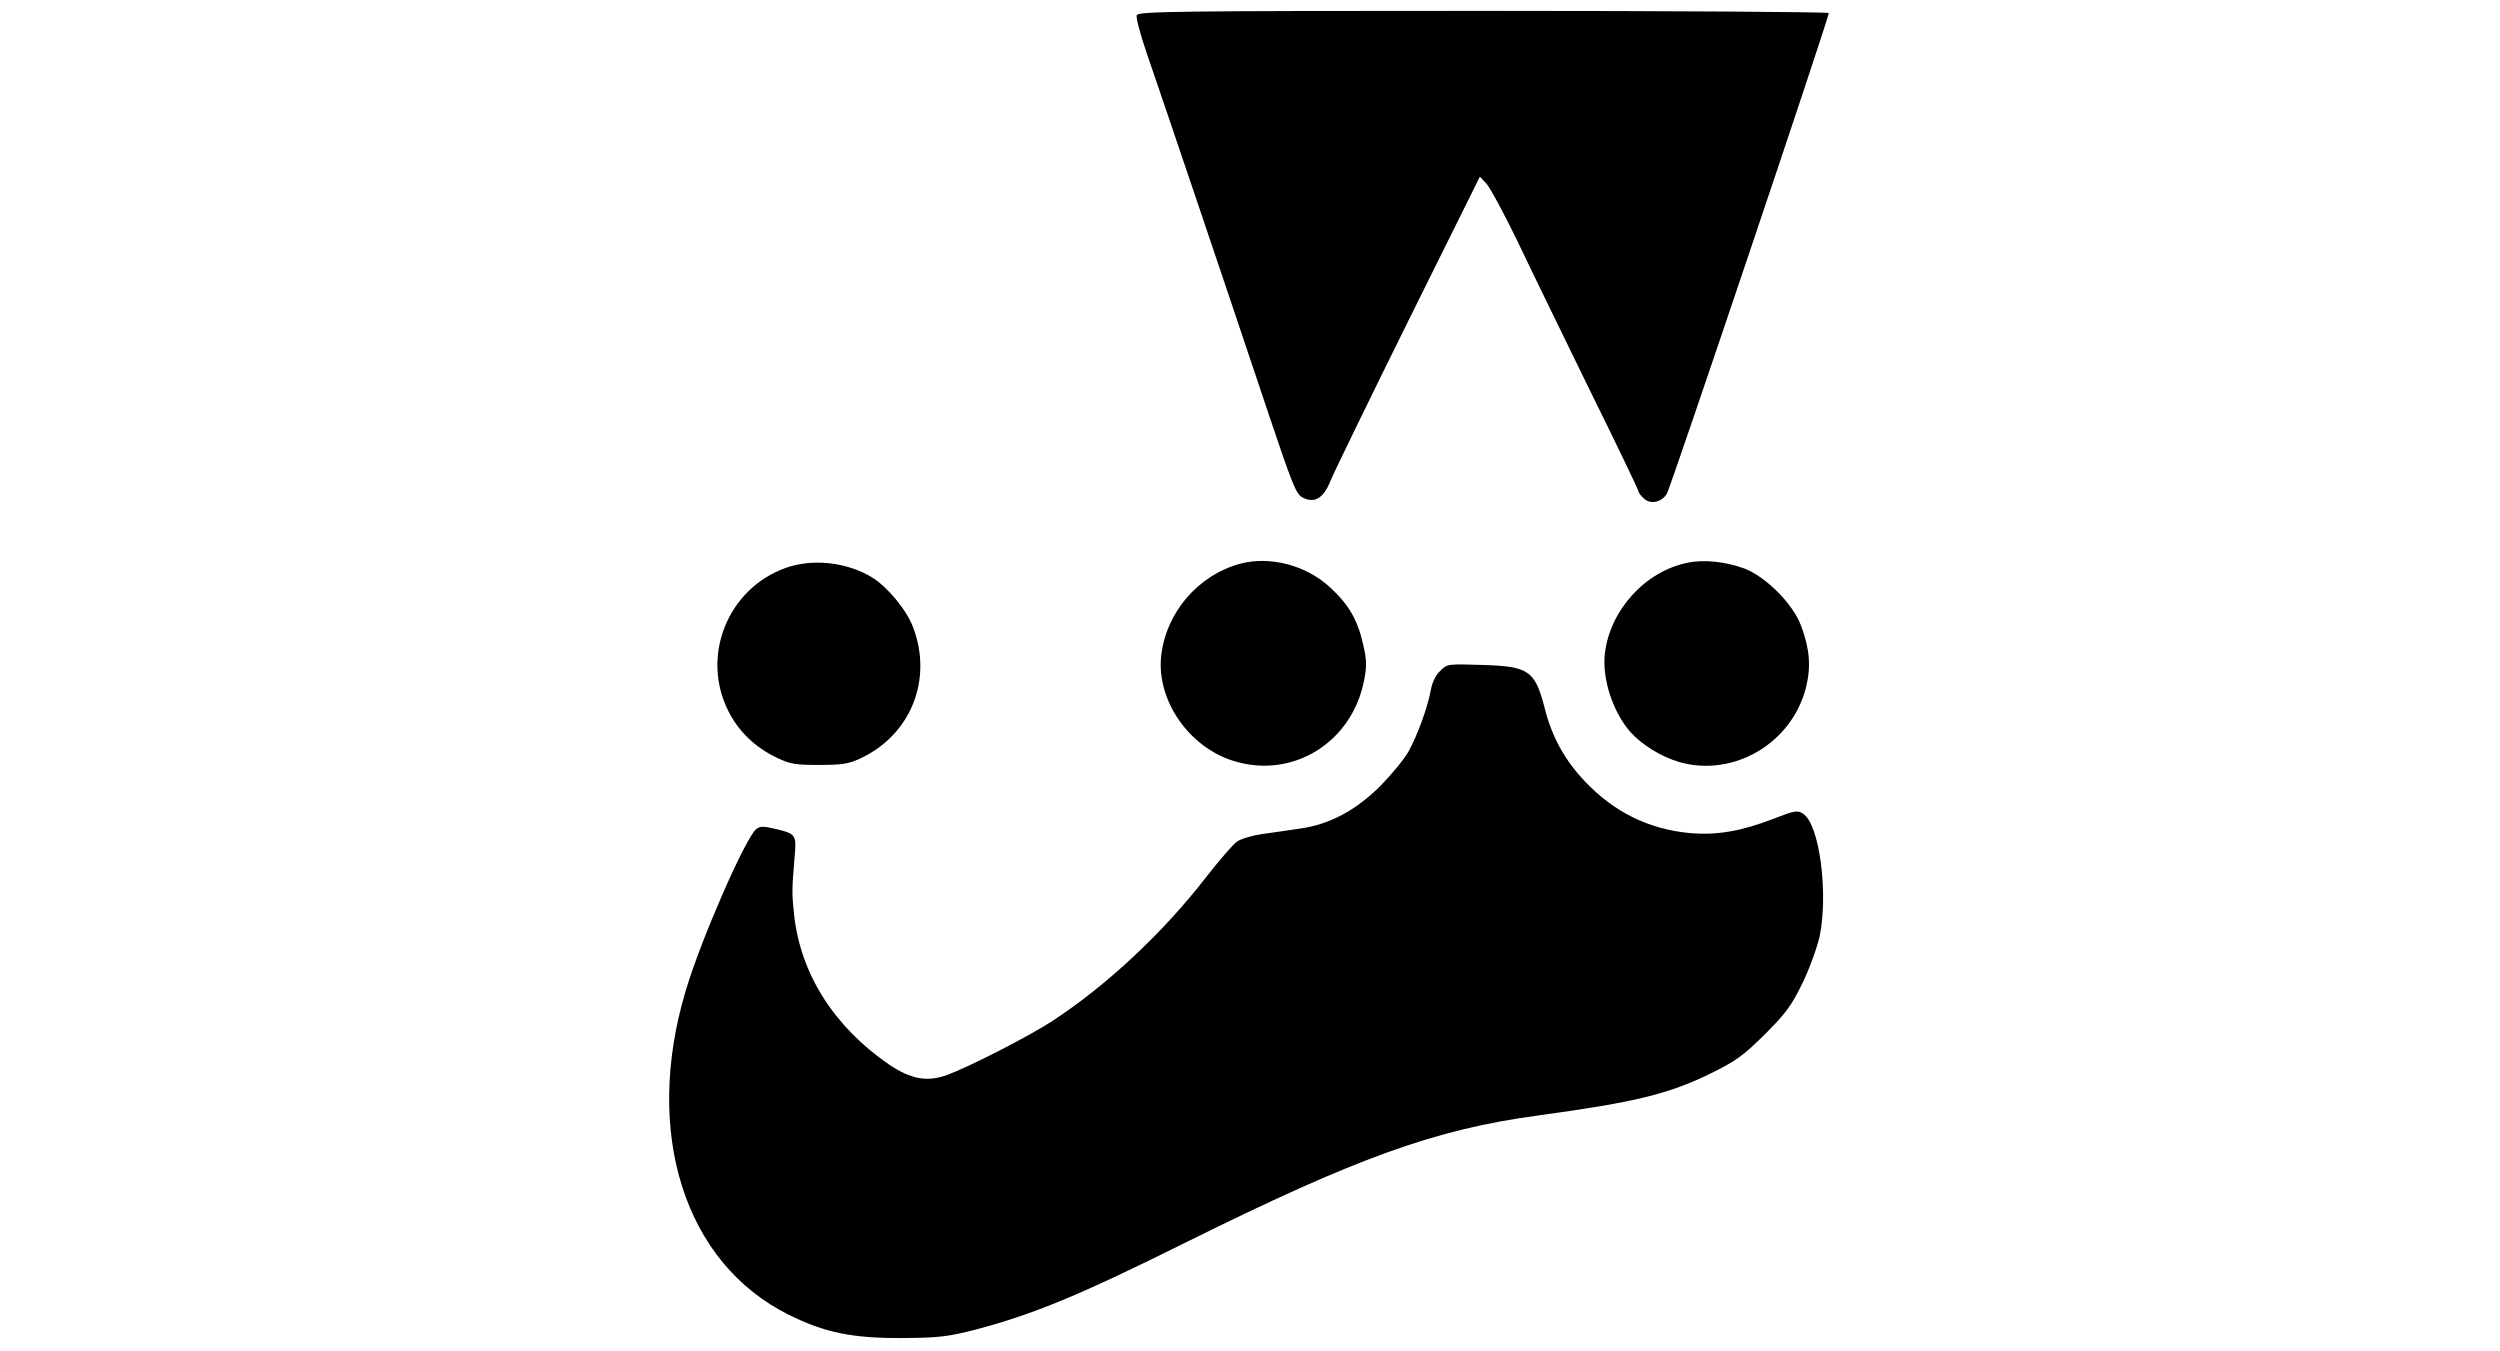
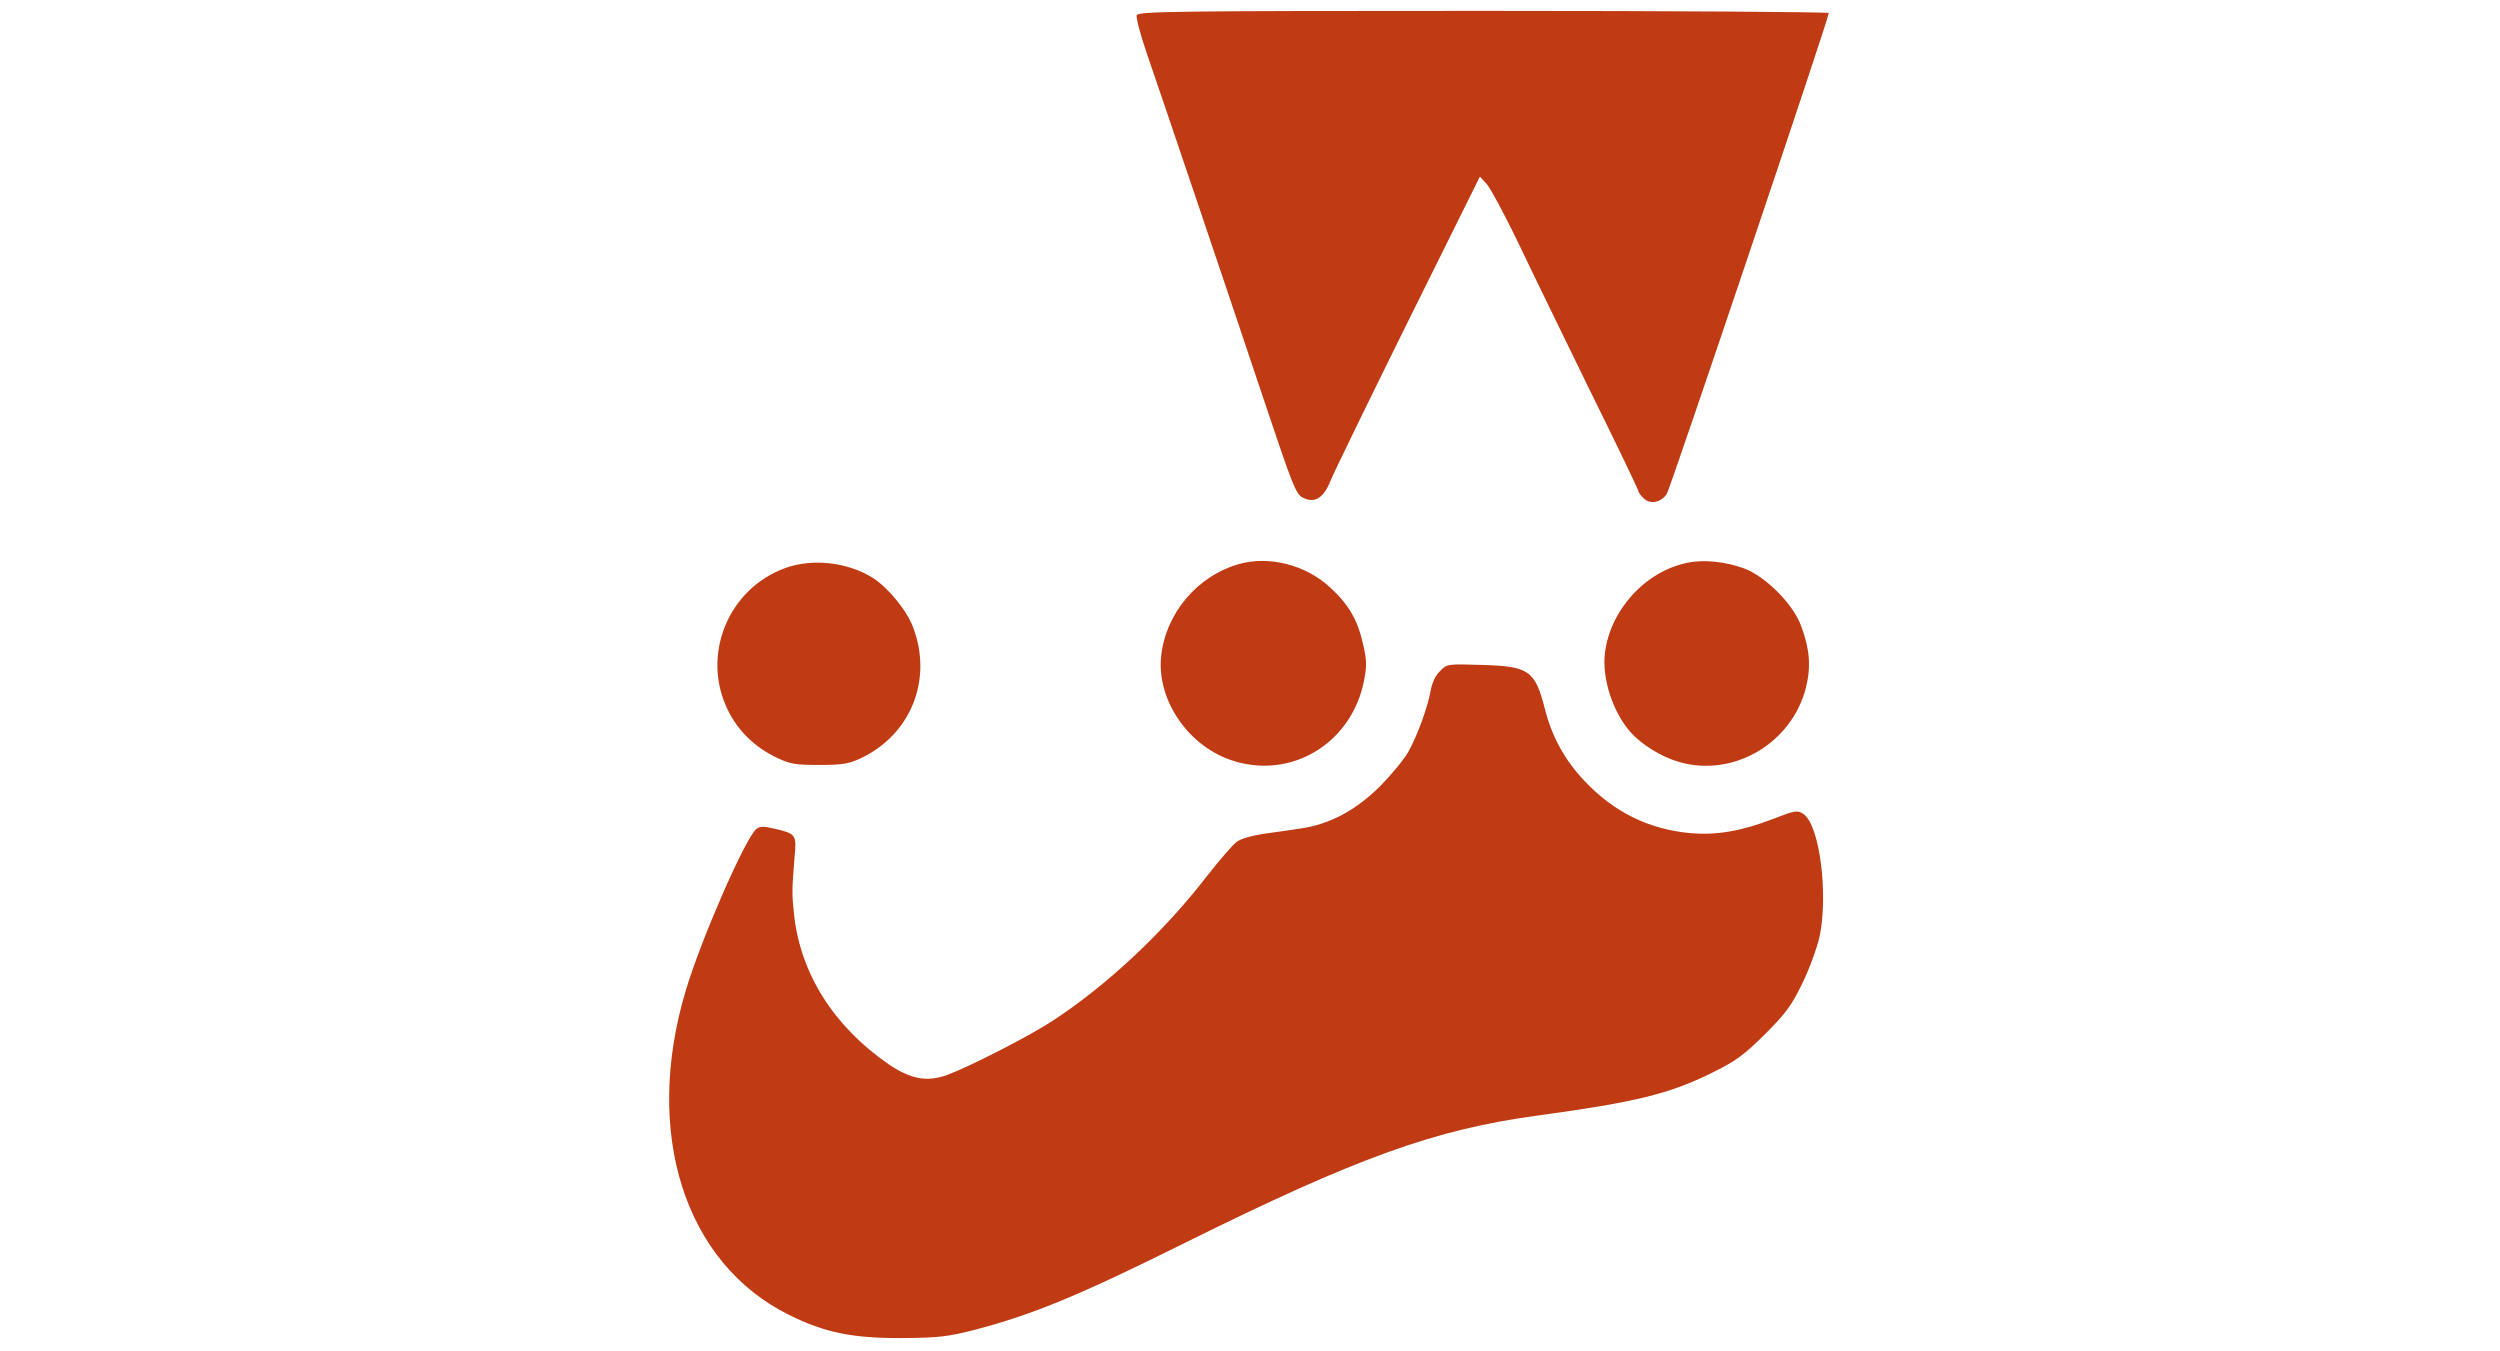
<svg xmlns="http://www.w3.org/2000/svg" version="1.0" width="920pt" height="497pt" viewBox="0 0 920 497" preserveAspectRatio="xMidYMid meet">
-   <g transform="translate(0,497) scale(0.1,-0.1)" fill="#000000" stroke="none">
+   <g transform="translate(0,497) scale(0.1,-0.1)" fill="#c03b13" stroke="none">
    <path d="M4183 4914 c-3 -8 13 -70 36 -137 51 -147 316 -931 450 -1332 85 -253 100 -292 123 -305 44 -24 78 -5 104 60 12 30 141 295 286 588 l264 532 25 -27 c14 -16 64 -109 112 -208 47 -99 167 -345 266 -548 100 -202 181 -371 181 -376 0 -4 9 -16 20 -26 24 -22 64 -14 84 18 13 20 596 1750 596 1769 0 4 -572 8 -1270 8 -1144 0 -1271 -2 -1277 -16z" />
    <path d="M4562 2895 c-155 -43 -272 -181 -289 -340 -17 -163 103 -336 269 -386 216 -66 434 69 478 298 10 52 10 73 -4 133 -20 89 -53 146 -122 209 -89 82 -222 116 -332 86z" />
    <path d="M6210 2899 c-155 -31 -285 -174 -304 -333 -11 -93 29 -216 94 -290 41 -46 113 -91 179 -110 199 -58 415 68 467 274 19 76 14 142 -18 227 -29 80 -130 181 -209 211 -68 25 -149 34 -209 21z" />
    <path d="M2891 2880 c-212 -76 -312 -322 -212 -524 37 -76 100 -137 181 -175 48 -23 68 -26 155 -26 83 0 108 4 149 23 187 86 270 290 196 484 -23 62 -93 147 -149 182 -92 57 -220 72 -320 36z" />
    <path d="M5299 2500 c-17 -16 -29 -43 -34 -71 -10 -58 -48 -164 -82 -225 -15 -27 -61 -83 -102 -125 -91 -91 -188 -143 -296 -158 -39 -6 -101 -15 -139 -20 -39 -6 -81 -18 -95 -29 -14 -10 -64 -68 -111 -128 -160 -207 -368 -401 -567 -531 -85 -56 -303 -167 -385 -198 -76 -28 -135 -17 -217 38 -202 139 -326 334 -349 553 -8 76 -8 88 2 210 8 82 5 86 -72 104 -43 10 -55 10 -69 -1 -40 -33 -203 -405 -259 -593 -158 -524 -5 -1005 380 -1195 131 -65 233 -86 416 -85 138 1 167 5 270 31 215 57 384 127 772 320 631 313 919 417 1298 468 359 49 482 79 640 157 91 45 117 65 196 143 76 76 97 105 136 185 26 53 54 130 64 173 33 158 0 413 -60 452 -21 14 -30 13 -112 -19 -117 -45 -206 -60 -303 -52 -153 14 -281 77 -389 191 -74 78 -121 164 -147 267 -36 140 -58 156 -230 161 -129 4 -130 4 -156 -23z" />
  </g>
</svg>
